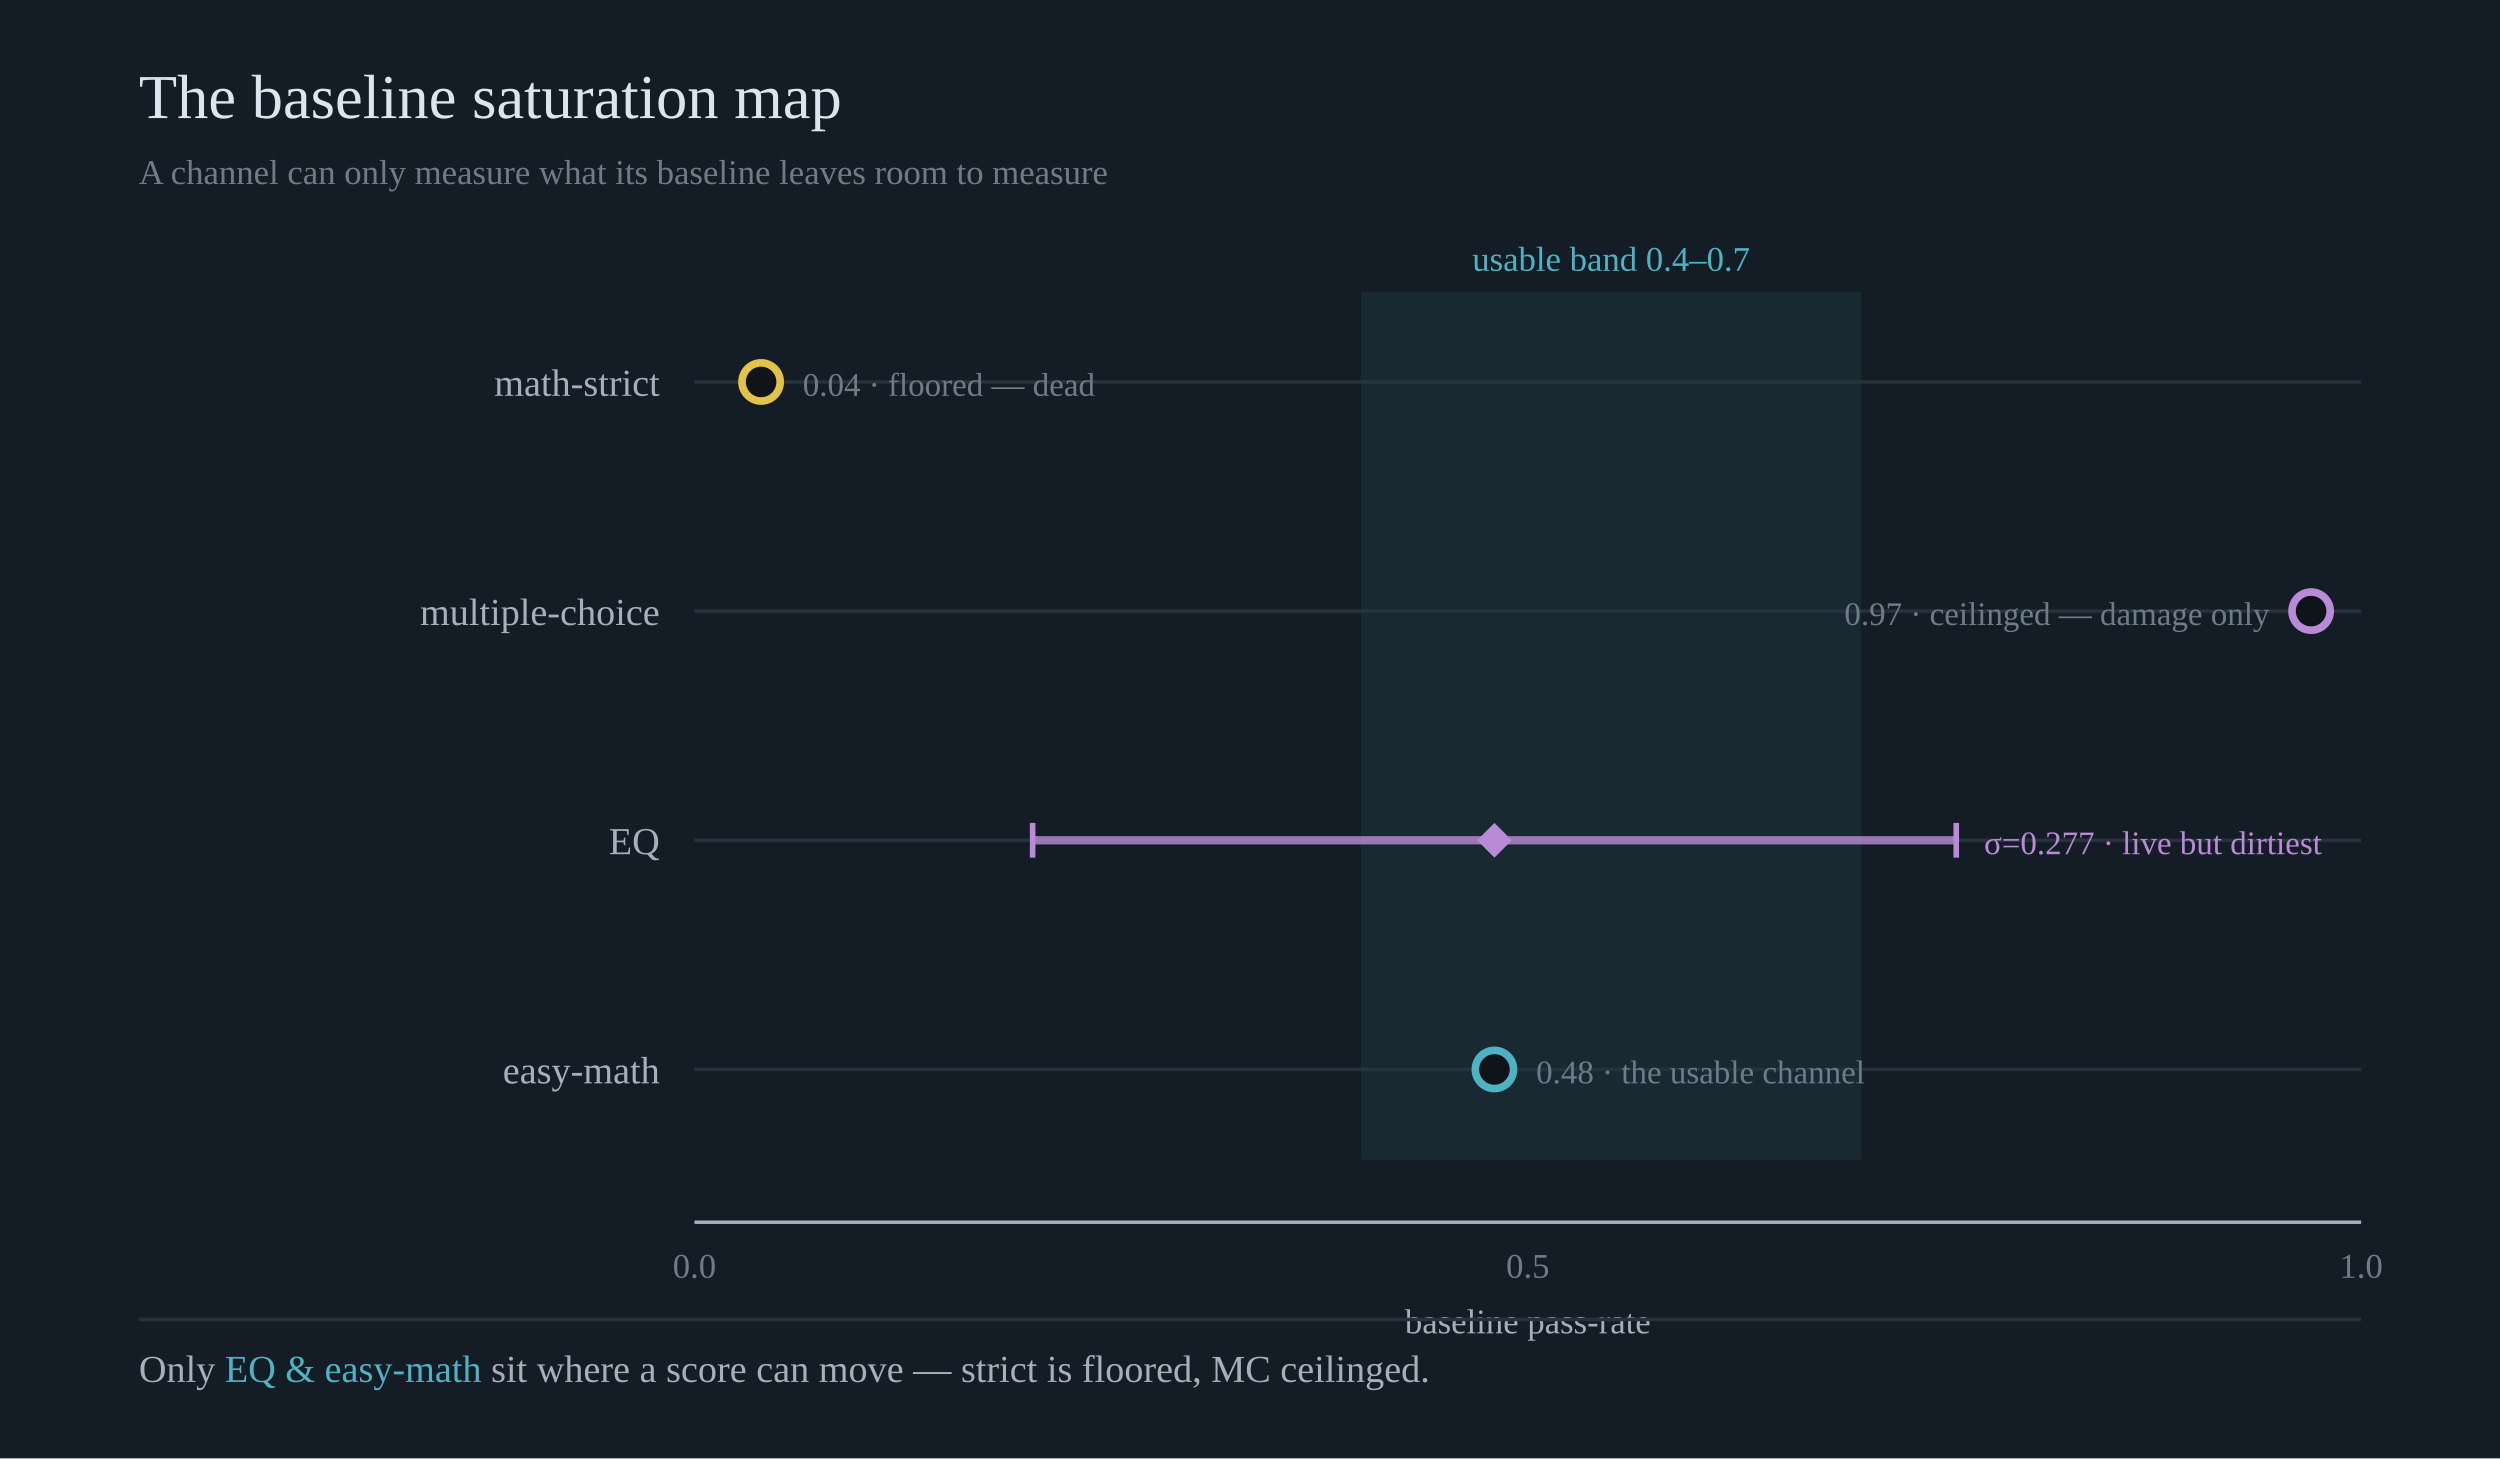
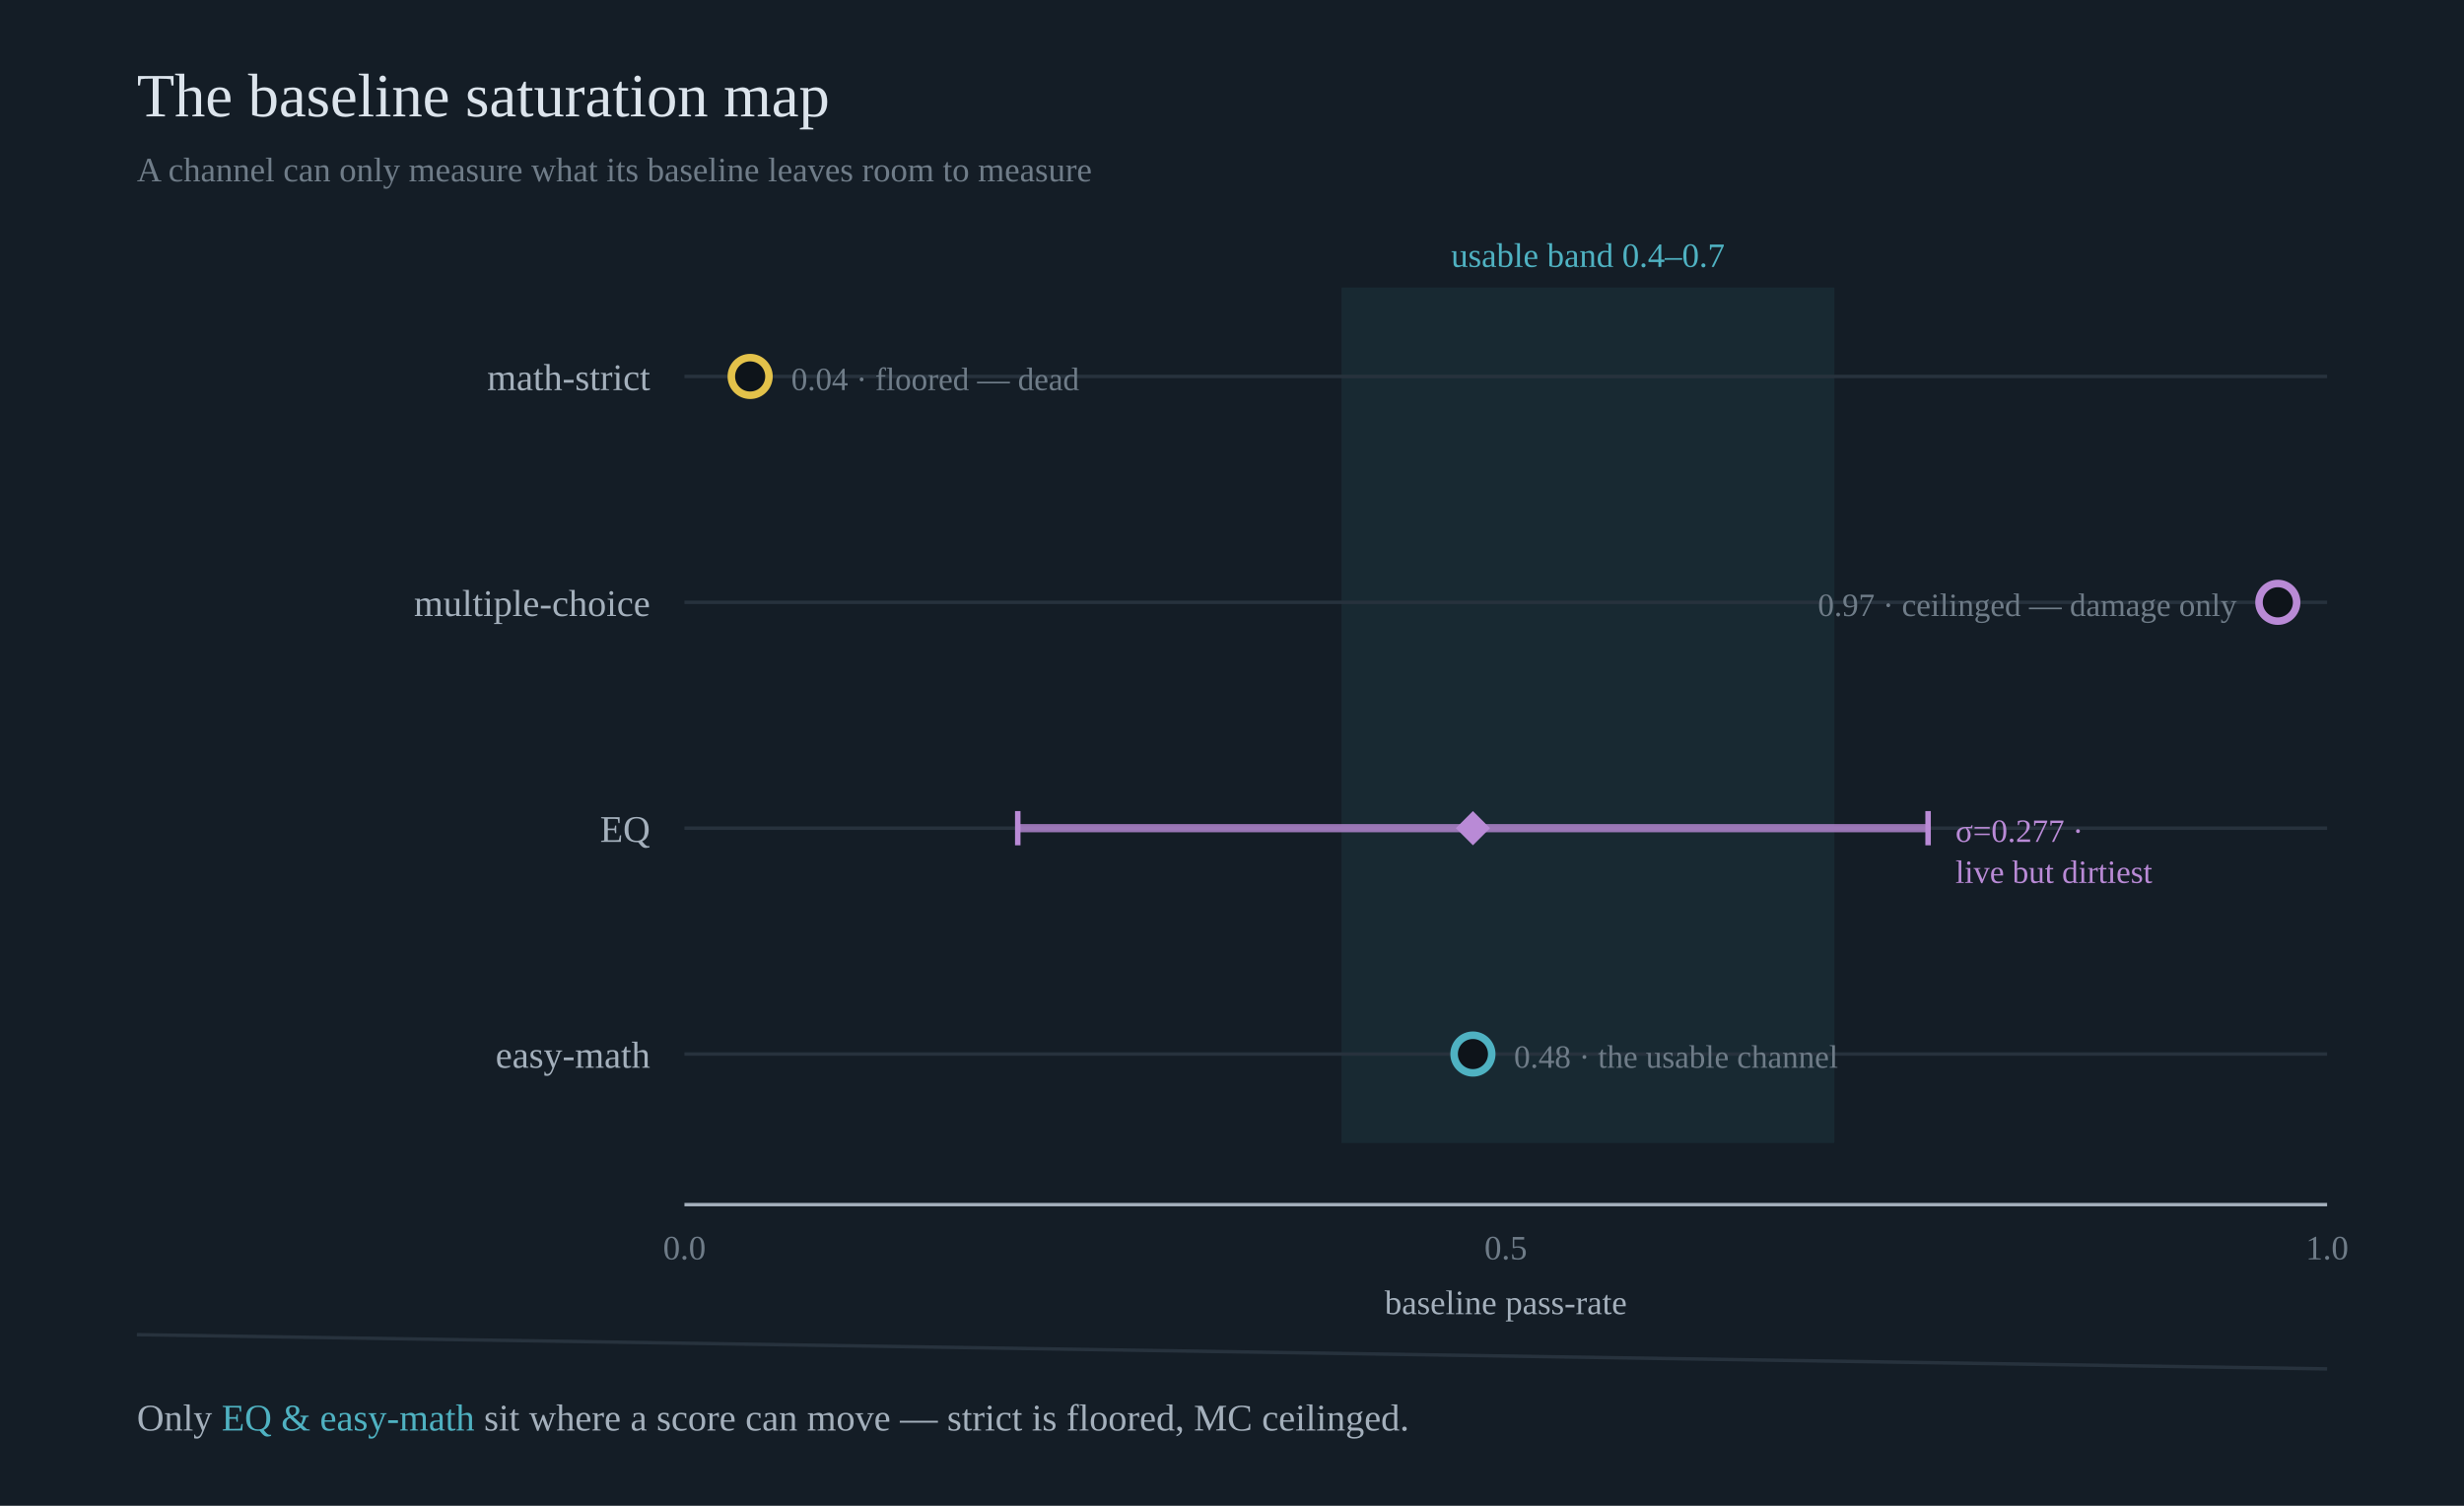
- <svg xmlns="http://www.w3.org/2000/svg" viewBox="0 0 720 420" font-family="var(--font-mono,'JetBrains Mono',ui-monospace,Menlo,monospace)">
+ <svg xmlns="http://www.w3.org/2000/svg" viewBox="0 0 720 440" font-family="var(--font-mono,'JetBrains Mono',ui-monospace,Menlo,monospace)">
  <style>
    .ttl  { font-family: var(--font-serif,'Newsreader',Georgia,serif); }
    text  { fill: var(--ink,#DCE4EC); }
    .mut  { fill: var(--muted,#6F7C88); }
    .ink2 { fill: var(--ink2,#A4B0BC); }
    .acc  { fill: var(--accent,#4FB2C2); }
    .cit  { fill: var(--cause,#E3C24A); }
    .vio  { fill: var(--neg,#B98AD6); }
    .sla  { fill: var(--fourth,#6E92C4); }
    .accs { stroke: var(--accent,#4FB2C2); fill:none; }
    .cits { stroke: var(--cause,#E3C24A); fill:none; }
    .vios { stroke: var(--neg,#B98AD6); fill:none; }
    .slas { stroke: var(--fourth,#6E92C4); fill:none; }
    .rule { stroke: var(--rule2,#27323D); }
    .axis { stroke: var(--ink2,#A4B0BC); }
  </style>
-   <rect x="0" y="0" width="720" height="420" fill="var(--bg2,#141D26)" />
+   <rect x="0" y="0" width="720" height="440" fill="var(--bg2,#141D26)" />
  <text class="ttl" x="40" y="34" font-size="18">The baseline saturation map</text>
  <text class="mut" x="40" y="53" font-size="10">A channel can only measure what its baseline leaves room to measure</text>
  <rect x="392.0" y="84" width="144.0" height="250" fill="var(--accent,#4FB2C2)" opacity="0.08" />
  <text x="464.0" y="78" text-anchor="middle" class="acc" font-size="10">usable band 0.4–0.7</text>
  <line x1="200" y1="110" x2="680" y2="110" class="rule" stroke-width="1" />
  <text x="190" y="114" text-anchor="end" class="ink2" font-size="11">math-strict</text>
  <circle cx="219.2" cy="110" r="5.5" fill="var(--bg,#0E141A)" stroke="var(--cause,#E3C24A)" stroke-width="2.2" />
  <text x="231.2" y="114" text-anchor="start" class="mut" font-size="9.5">0.04 · floored — dead</text>
  <line x1="200" y1="176" x2="680" y2="176" class="rule" stroke-width="1" />
  <text x="190" y="180" text-anchor="end" class="ink2" font-size="11">multiple-choice</text>
  <circle cx="665.6" cy="176" r="5.5" fill="var(--bg,#0E141A)" stroke="var(--neg,#B98AD6)" stroke-width="2.2" />
  <text x="653.6" y="180" text-anchor="end" class="mut" font-size="9.5">0.97 · ceilinged — damage only</text>
  <line x1="200" y1="242" x2="680" y2="242" class="rule" stroke-width="1" />
  <text x="190" y="246" text-anchor="end" class="ink2" font-size="11">EQ</text>
  <line x1="297.4" y1="242" x2="563.4" y2="242" class="vios" stroke-width="2.4" opacity="0.8" />
  <line x1="297.4" y1="237" x2="297.4" y2="247" class="vios" stroke-width="1.6" />
  <line x1="563.4" y1="237" x2="563.4" y2="247" class="vios" stroke-width="1.6" />
  <polygon points="430.4,237 435.4,242 430.4,247 425.4,242" class="vio" />
-   <text x="571.4" y="246" class="vio" font-size="9.5">σ=0.277 · live but dirtiest</text>
+   <text x="571.4" y="246" class="vio" font-size="9.5">σ=0.277 · </text>
+   <text x="571.4" y="258" class="vio" font-size="9.5">live but dirtiest</text>
  <line x1="200" y1="308" x2="680" y2="308" class="rule" stroke-width="1" />
  <text x="190" y="312" text-anchor="end" class="ink2" font-size="11">easy-math</text>
  <circle cx="430.4" cy="308" r="5.5" fill="var(--bg,#0E141A)" stroke="var(--accent,#4FB2C2)" stroke-width="2.2" />
  <text x="442.4" y="312" text-anchor="start" class="mut" font-size="9.5">0.48 · the usable channel</text>
  <line x1="200" y1="352" x2="680" y2="352" class="axis" stroke-width="1" />
  <text x="200.0" y="368" text-anchor="middle" class="mut" font-size="10">0.0</text>
  <text x="440.0" y="368" text-anchor="middle" class="mut" font-size="10">0.5</text>
  <text x="680.0" y="368" text-anchor="middle" class="mut" font-size="10">1.0</text>
  <text x="440" y="384" text-anchor="middle" class="ink2" font-size="10">baseline pass-rate</text>
-   <line x1="40" y1="380" x2="680" y2="380" class="rule" stroke-width="1" />
-   <text x="40" y="398" class="ink2" font-size="11">Only <tspan class="acc">EQ &amp; easy-math</tspan> sit where a score can move — strict is floored, MC ceilinged.</text>
+   <line x1="40" y1="390" x2="680" y2="400" class="rule" stroke-width="1" />
+   <text x="40" y="418" class="ink2" font-size="11">Only <tspan class="acc">EQ &amp; easy-math</tspan> sit where a score can move — strict is floored, MC ceilinged.</text>
</svg>
